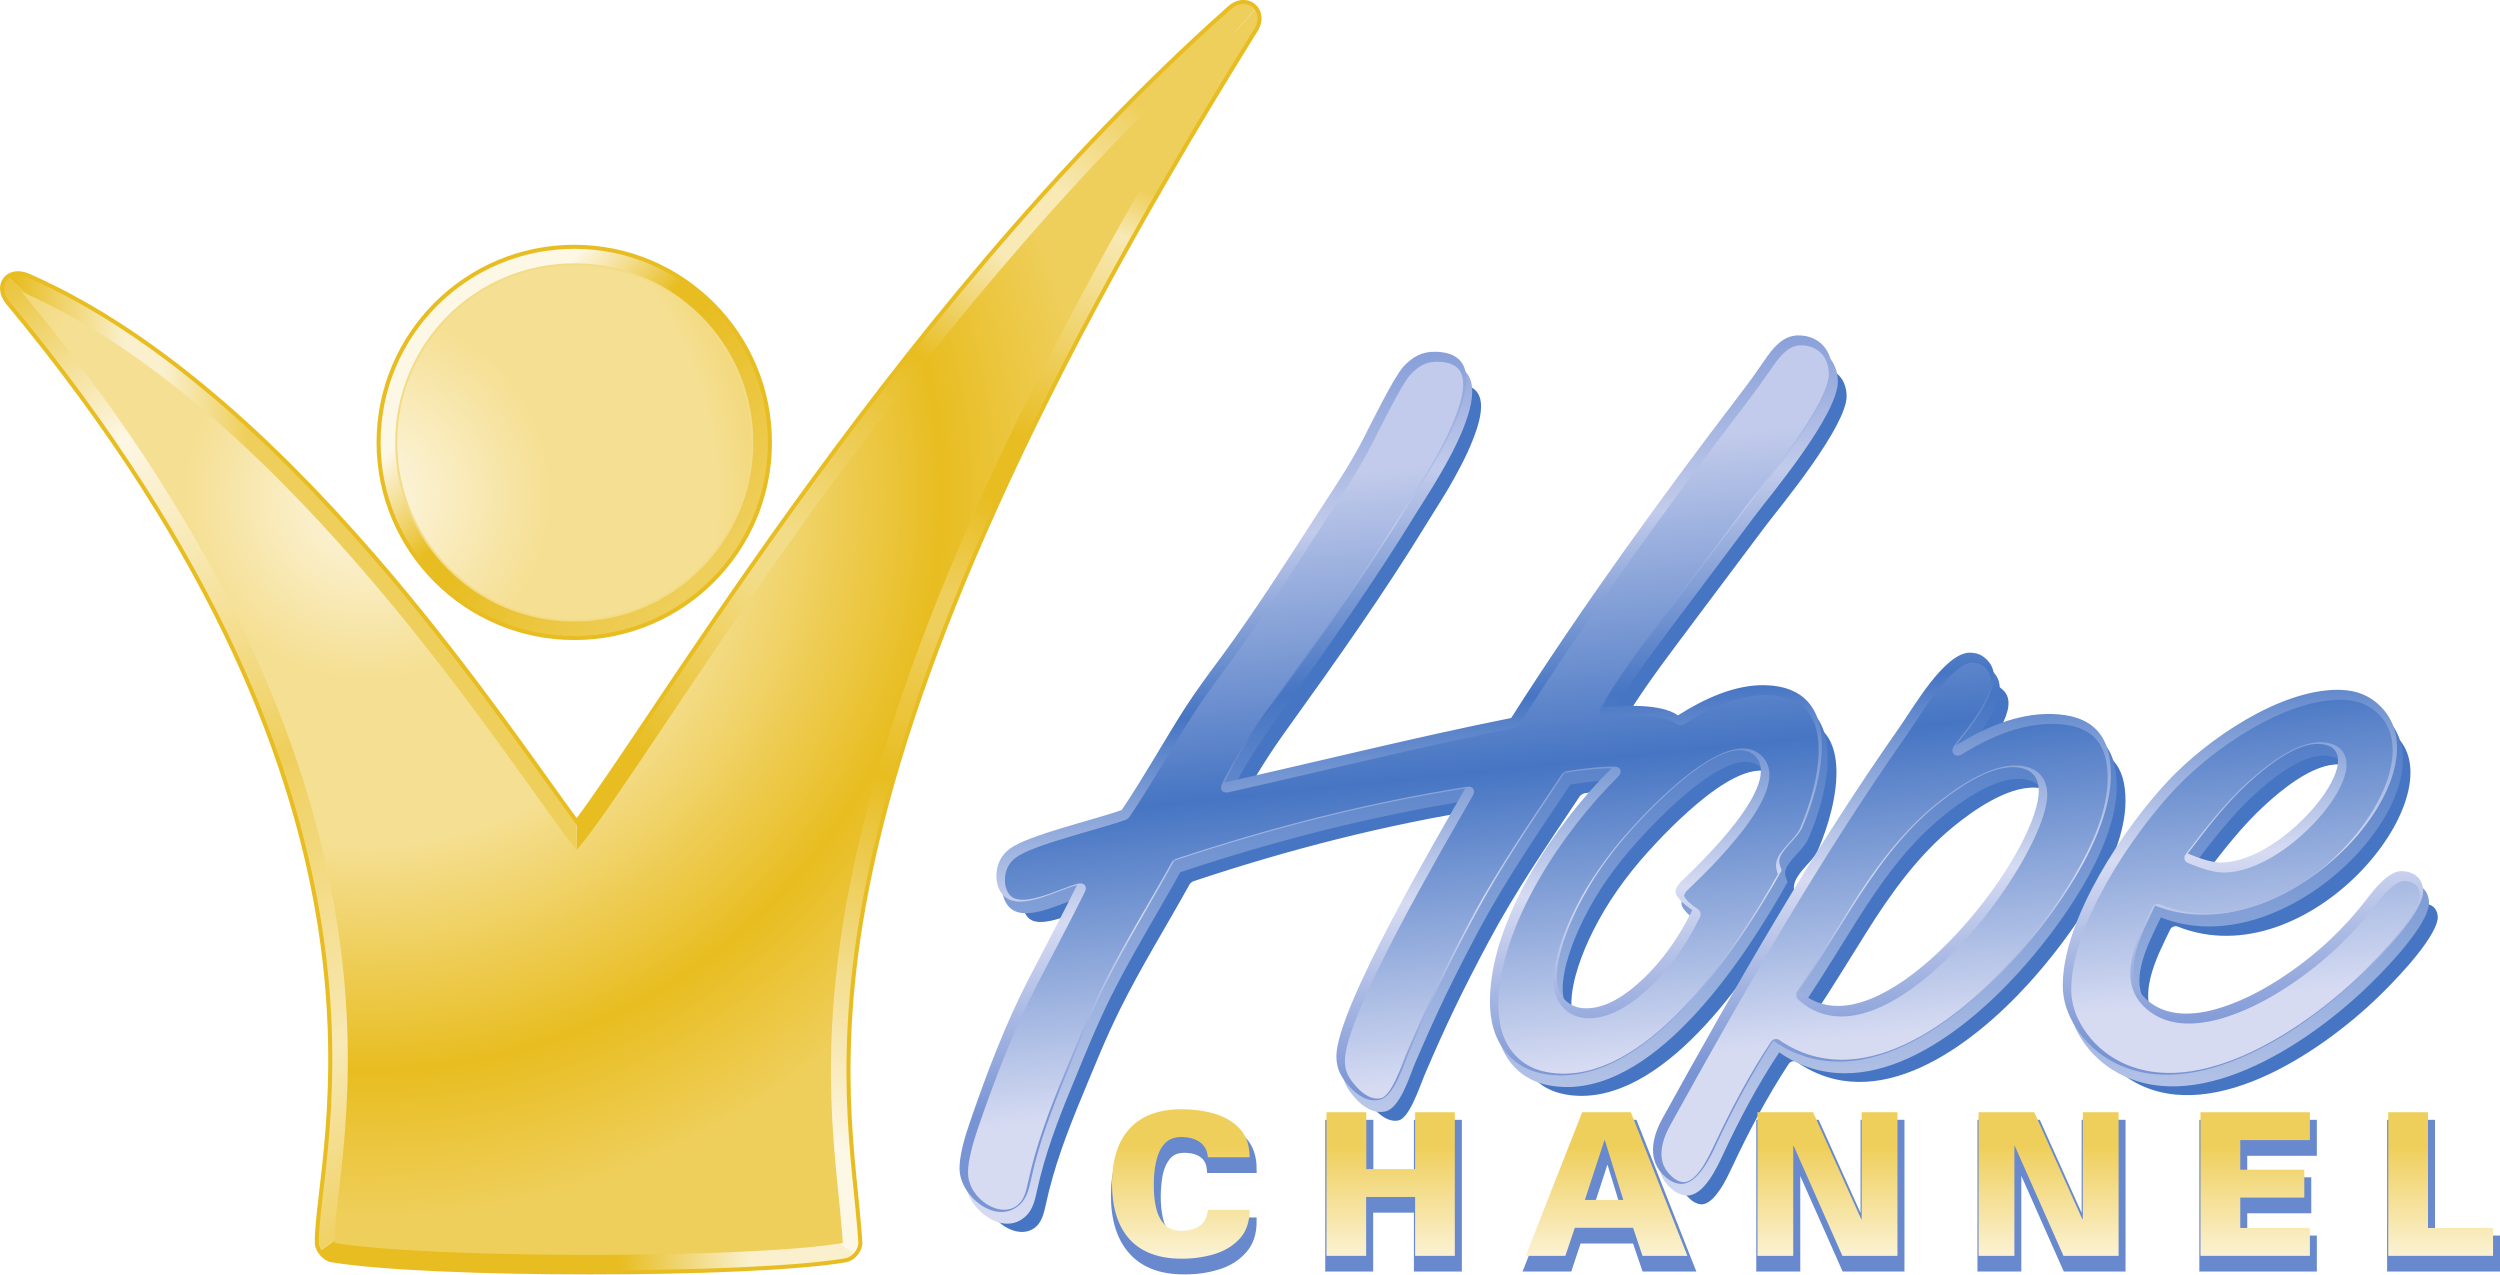
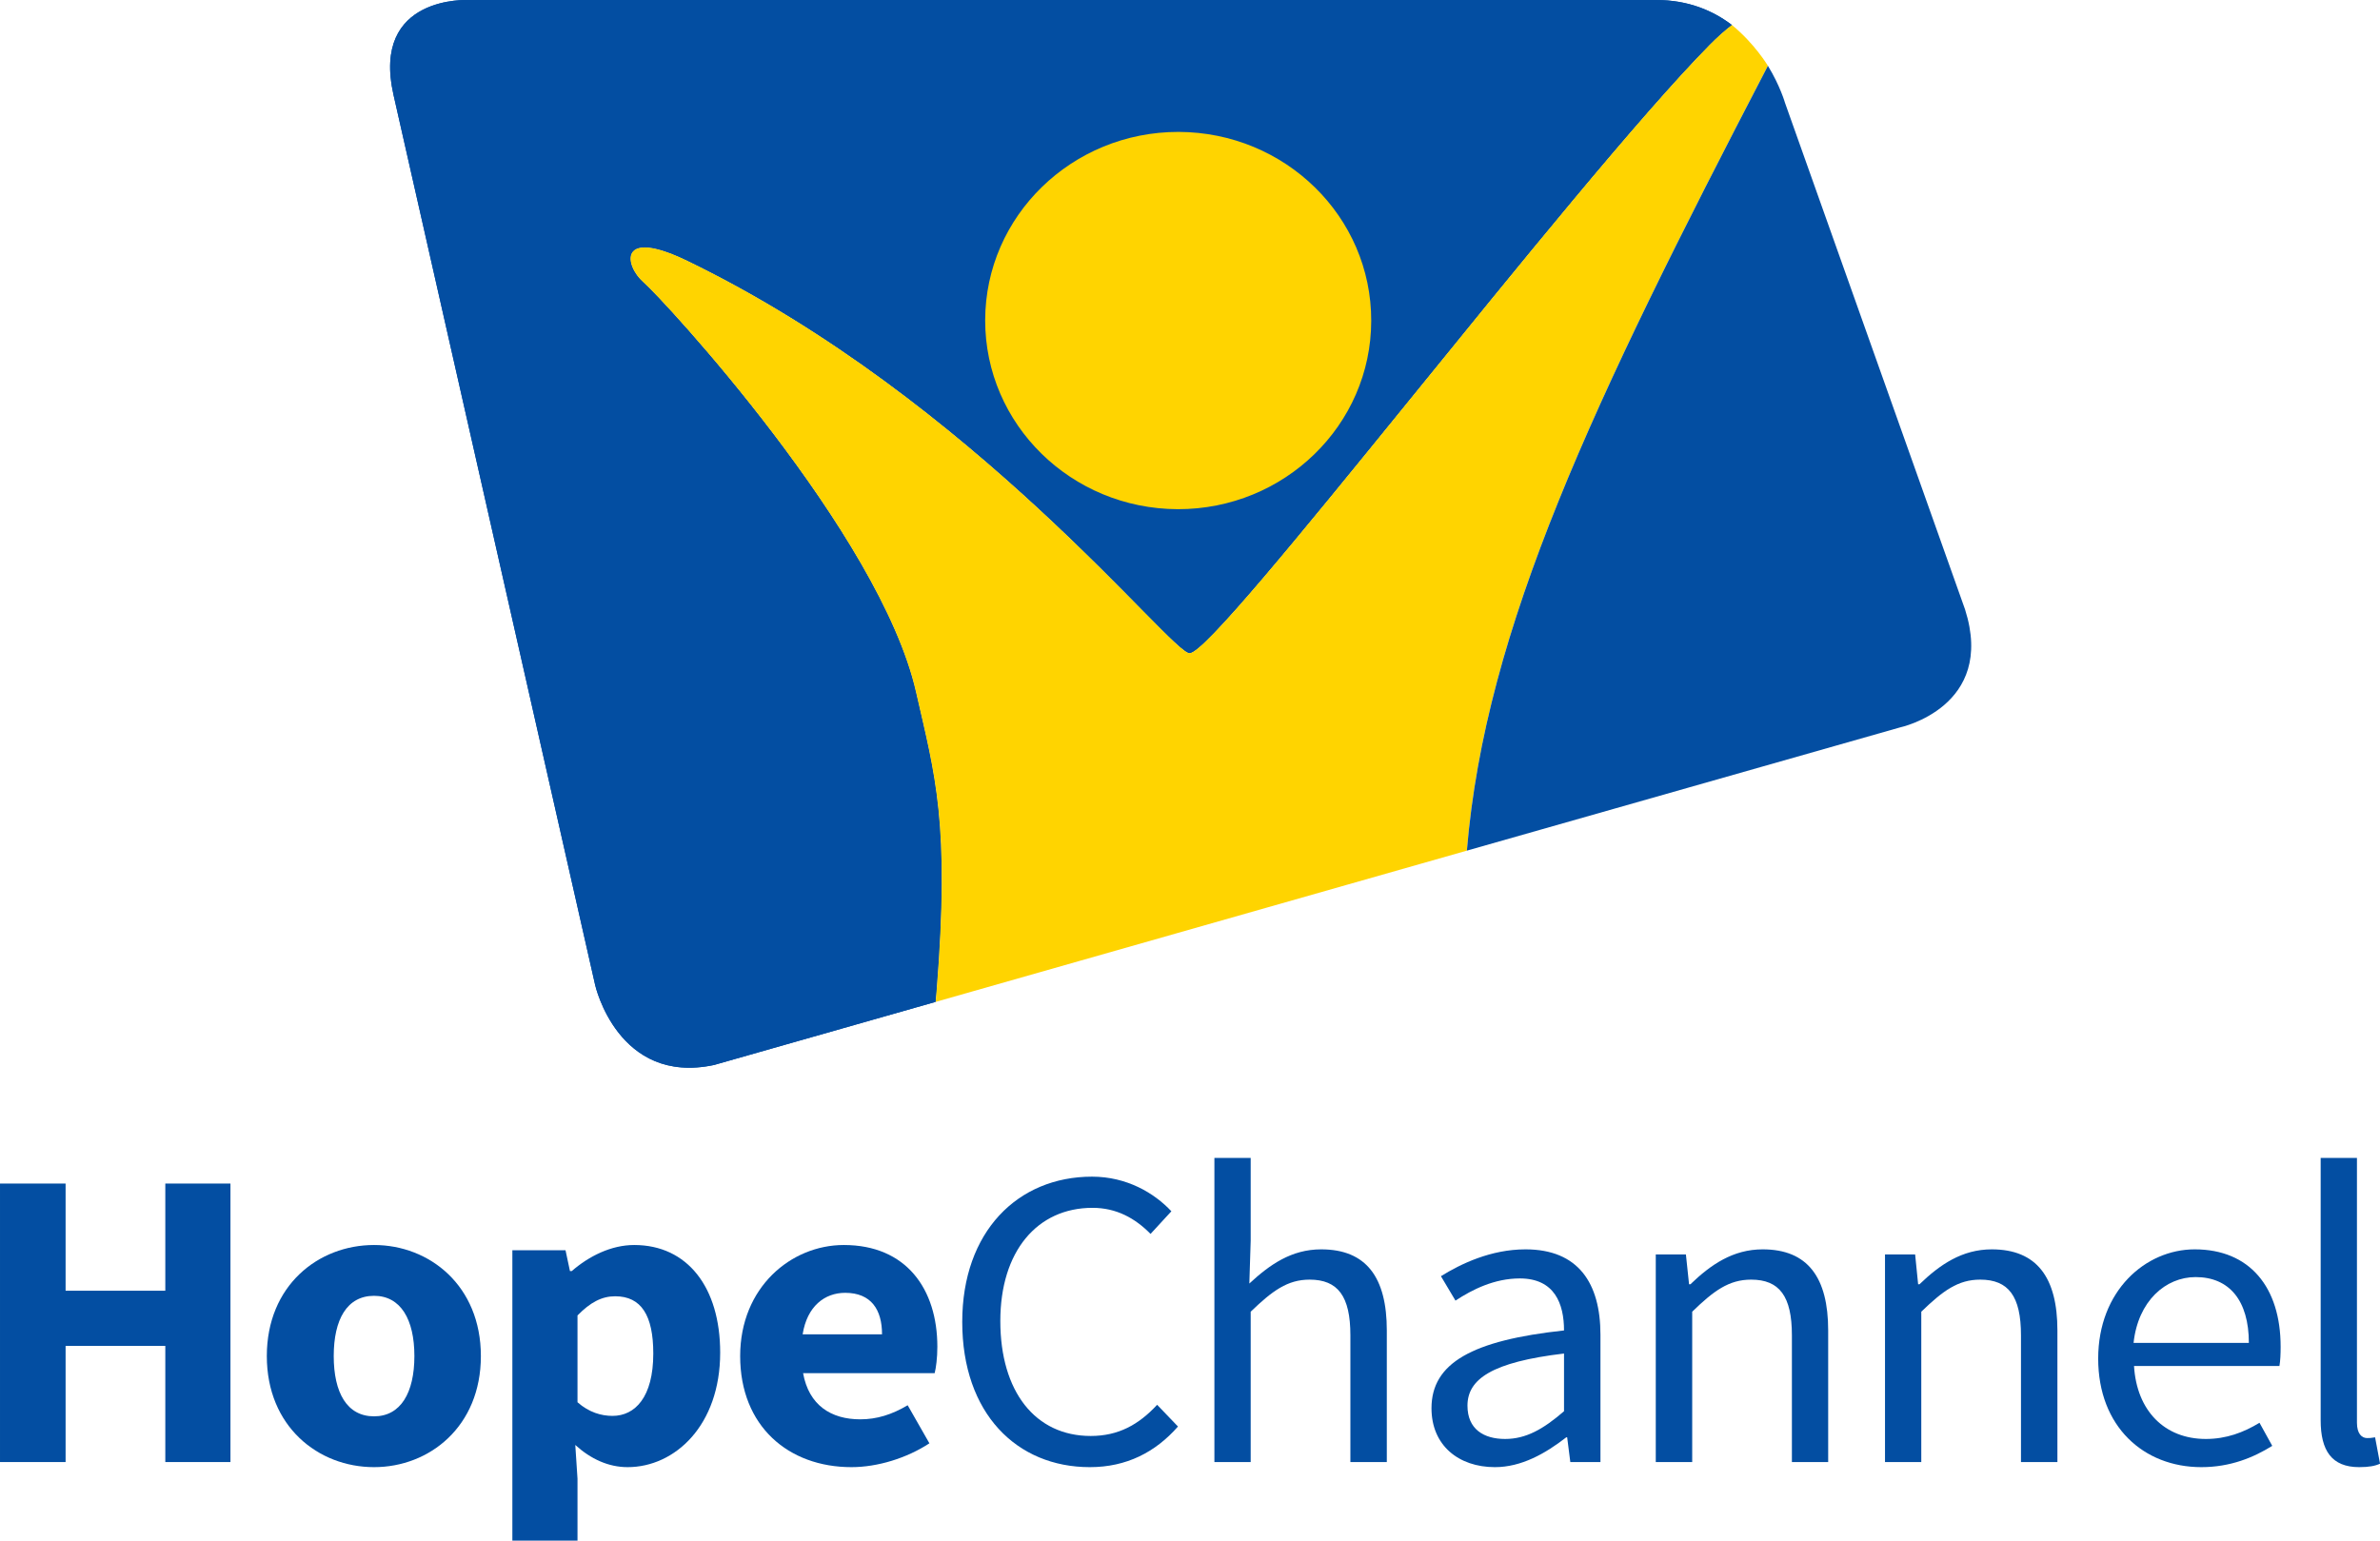
- <svg xmlns="http://www.w3.org/2000/svg" height="305.87" width="600" version="1.1" viewBox="0 0 158.75 80.928">
-   <defs>
-     <linearGradient id="d" gradientUnits="userSpaceOnUse" gradientTransform="matrix(0 -7.9036 7.9036 0 -61.378 129.94)" x1="0" x2="1" y1="0" y2="0">
-       <stop stop-color="#fdf7e5" offset="0" />
-       <stop stop-color="#efcf5c" offset="1" />
-     </linearGradient>
-     <linearGradient id="e" gradientUnits="userSpaceOnUse" gradientTransform="matrix(0 -7.9036 7.9036 0 -73.157 129.94)" x1="0" x2="1" y1="0" y2="0">
-       <stop stop-color="#fdf7e5" offset="0" />
-       <stop stop-color="#efcf5c" offset="1" />
-     </linearGradient>
-     <linearGradient id="f" gradientUnits="userSpaceOnUse" gradientTransform="matrix(0 -7.9036 7.9036 0 -86.275 129.94)" x1="0" x2="1" y1="0" y2="0">
-       <stop stop-color="#fdf7e5" offset="0" />
-       <stop stop-color="#efcf5c" offset="1" />
-     </linearGradient>
-     <linearGradient id="g" gradientUnits="userSpaceOnUse" gradientTransform="matrix(0 -7.9036 7.9036 0 -100.32 129.94)" x1="0" x2="1" y1="0" y2="0">
-       <stop stop-color="#fdf7e5" offset="0" />
-       <stop stop-color="#efcf5c" offset="1" />
-     </linearGradient>
-     <linearGradient id="h" gradientUnits="userSpaceOnUse" gradientTransform="matrix(0 -7.9036 7.9036 0 -114.34 129.94)" x1="0" x2="1" y1="0" y2="0">
-       <stop stop-color="#fdf7e5" offset="0" />
-       <stop stop-color="#efcf5c" offset="1" />
-     </linearGradient>
-     <linearGradient id="i" gradientUnits="userSpaceOnUse" gradientTransform="matrix(0 -7.9036 7.9036 0 -128.06 129.94)" x1="0" x2="1" y1="0" y2="0">
-       <stop stop-color="#fdf7e5" offset="0" />
-       <stop stop-color="#efcf5c" offset="1" />
-     </linearGradient>
-     <linearGradient id="j" gradientUnits="userSpaceOnUse" gradientTransform="matrix(0 -7.9039 7.9039 0 -141.38 129.94)" x1="0" x2="1" y1="0" y2="0">
-       <stop stop-color="#fdf7e5" offset="0" />
-       <stop stop-color="#efcf5c" offset="1" />
-     </linearGradient>
-     <linearGradient id="k" gradientUnits="userSpaceOnUse" gradientTransform="matrix(-3.8716 -38.91 38.91 -3.8716 -108.66 116.16)" x1="0" x2="1" y1="0" y2="0">
-       <stop stop-color="#d6dbf2" offset="0" />
-       <stop stop-color="#4675c3" offset=".494" />
-       <stop stop-color="#c2cbeb" offset="1" />
-     </linearGradient>
-     <linearGradient id="l" gradientUnits="userSpaceOnUse" gradientTransform="matrix(-2.9038 -49.945 49.945 -2.9038 -108.79 117.59)" x1="0" x2="1" y1="0" y2="0">
-       <stop stop-color="#7994d4" offset="0" />
-       <stop stop-color="#7994d4" offset=".006" />
-       <stop stop-color="#d6dbf2" offset=".242" />
-       <stop stop-color="#4675c3" offset=".494" />
-       <stop stop-color="#c2cbeb" offset=".719" />
-       <stop stop-color="#7994d4" offset=".994" />
-       <stop stop-color="#7994d4" offset="1" />
-     </linearGradient>
-     <linearGradient id="m" gradientUnits="userSpaceOnUse" gradientTransform="matrix(0 -58.077 58.077 0 -108.59 126.47)" x1="0" x2="1" y1="0" y2="0">
-       <stop stop-color="#d6dbf2" offset="0" />
-       <stop stop-color="#4675c3" offset=".573" />
-       <stop stop-color="#c2cbeb" offset=".82" />
-       <stop stop-color="#7994d4" offset="1" />
-     </linearGradient>
-     <radialGradient id="a" gradientUnits="userSpaceOnUse" cy="0" cx="0" gradientTransform="matrix(68.581 0 0 68.581 -193.11 80.635)" r="1">
-       <stop stop-color="#fdf7e5" offset="0" />
-       <stop stop-color="#f5df92" offset=".172" />
-       <stop stop-color="#f5df92" offset=".23" />
-       <stop stop-color="#f5df92" offset=".325" />
-       <stop stop-color="#e8bd21" offset=".534" />
-       <stop stop-color="#efcf5c" offset=".675" />
-       <stop stop-color="#efcf5c" offset="1" />
-     </radialGradient>
-     <radialGradient id="b" gradientUnits="userSpaceOnUse" cy="0" cx="0" gradientTransform="matrix(68.582 0 0 68.582 -193.11 80.632)" r="1">
-       <stop stop-color="#fdf7e5" offset="0" />
-       <stop stop-color="#f5df92" offset=".172" />
-       <stop stop-color="#f5df92" offset=".23" />
-       <stop stop-color="#f5df92" offset=".325" />
-       <stop stop-color="#e8bd21" offset=".534" />
-       <stop stop-color="#efcf5c" offset=".675" />
-       <stop stop-color="#efcf5c" offset="1" />
-     </radialGradient>
-     <linearGradient id="n" gradientUnits="userSpaceOnUse" gradientTransform="matrix(18.197 17.229 -17.229 18.197 -189.22 68.442)" x1="0" x2="1" y1="0" y2="0">
-       <stop stop-color="#fdf7e5" offset="0" />
-       <stop stop-color="#fdf7e5" offset=".189" />
-       <stop stop-color="#e8bd21" offset=".433" />
-       <stop stop-color="#e8bd21" offset=".515" />
-       <stop stop-color="#efcf5c" offset="1" />
-     </linearGradient>
-     <linearGradient id="o" gradientUnits="userSpaceOnUse" gradientTransform="matrix(31.555 58.658 -58.658 31.555 -218.57 66.282)" x1="0" x2="1" y1="0" y2="0">
-       <stop stop-color="#e8bd21" offset="0" />
-       <stop stop-color="#fdf7e5" offset=".213" />
-       <stop stop-color="#efcf5c" offset=".551" />
-       <stop stop-color="#f8e9b5" offset=".82" />
-       <stop stop-color="#efcf5c" offset="1" />
-     </linearGradient>
-     <linearGradient id="p" gradientUnits="userSpaceOnUse" gradientTransform="matrix(36.333 0 0 36.333 -215.84 93.442)" x1="0" x2="1" y1="0" y2="0">
-       <stop stop-color="#e8bd21" offset="0" />
-       <stop stop-color="#e8bd21" offset=".011" />
-       <stop stop-color="#faf0cd" offset=".204" />
-       <stop stop-color="#faf0cd" offset=".27" />
-       <stop stop-color="#efcf5c" offset=".416" />
-       <stop stop-color="#efcf5c" offset="1" />
-     </linearGradient>
-     <linearGradient id="q" gradientUnits="userSpaceOnUse" gradientTransform="matrix(44.524 -65.237 65.237 44.524 -179.38 112.87)" x1="0" x2="1" y1="0" y2="0">
-       <stop stop-color="#e8bd21" offset="0" />
-       <stop stop-color="#e8bd21" offset=".006" />
-       <stop stop-color="#e8bd21" offset=".188" />
-       <stop stop-color="#f3dc87" offset=".36" />
-       <stop stop-color="#f3dc87" offset=".406" />
-       <stop stop-color="#e8bd21" offset=".584" />
-       <stop stop-color="#f8e9b5" offset=".69" />
-       <stop stop-color="#f8e9b5" offset=".758" />
-       <stop stop-color="#efcf5c" offset=".851" />
-       <stop stop-color="#efcf5c" offset="1" />
-     </linearGradient>
-     <linearGradient id="r" gradientUnits="userSpaceOnUse" gradientTransform="matrix(33.296 -72.593 72.593 33.296 -168.59 123.67)" x1="0" x2="1" y1="0" y2="0">
-       <stop stop-color="#fdf7e5" offset="0" />
-       <stop stop-color="#fdf7e5" offset=".049" />
-       <stop stop-color="#e8bd21" offset=".331" />
-       <stop stop-color="#efcf5c" offset=".454" />
-       <stop stop-color="#efcf5c" offset=".483" />
-       <stop stop-color="#e8bd21" offset=".567" />
-       <stop stop-color="#e8bd21" offset=".612" />
-       <stop stop-color="#e8bd21" offset=".62" />
-       <stop stop-color="#f8e9b5" offset=".798" />
-       <stop stop-color="#efcf5c" offset=".838" />
-       <stop stop-color="#efcf5c" offset="1" />
-     </linearGradient>
-     <linearGradient id="c" gradientUnits="userSpaceOnUse" gradientTransform="matrix(34.093 0 0 34.093 -196.1 123.41)" x1="0" x2="1" y1="0" y2="0">
-       <stop stop-color="#e8bd21" offset="0" />
-       <stop stop-color="#e8bd21" offset=".559" />
-       <stop stop-color="#faf0cd" offset=".803" />
-       <stop stop-color="#faf0cd" offset=".843" />
-       <stop stop-color="#faf0cd" offset="1" />
-     </linearGradient>
-   </defs>
-   <g transform="translate(216.36 -49.174)">
-     <path d="m-108.32 96.584c-0.08 0.057-0.33 0.05-0.41-0.012-0.94-0.675-3.17-0.561-4.52-0.461-0.36 0.027-0.53-0.238-0.35-0.555 1.14-1.995 2.5-3.835 3.87-5.67l5.39-7.192c0.47-0.631 1.81-2.253 3.02-3.979 1.24-1.767 2.237-3.493 2.221-4.402-0.02-1.071-0.693-1.789-1.751-1.8-0.79-0.01-1.33 0.647-1.87 1.434-0.5 0.732-1.02 1.451-1.55 2.156-5.07 6.635-10.04 13.483-14.52 20.533-0.02 0.035-0.2 0.158-0.24 0.165-6.1 1.221-12.12 2.735-18.19 4.089-0.37 0.08-0.58-0.18-0.41-0.52 0.86-1.785 1.95-3.438 3.09-5.022 3.04-4.227 6.06-8.491 8.78-12.936 0.26-0.43 0.78-1.229 1.35-2.183 0.55-0.943 1.15-2.039 1.56-3.086 0.89-2.223 0.77-3.554-1.06-3.593-0.74-0.014-1.24 0.269-1.76 0.834-0.27 0.284-0.75 1.138-1.26 2.085-0.49 0.93-0.96 1.882-1.18 2.311-0.91 1.778-2.04 3.423-3.12 5.099-1.92 2.988-3.87 6.025-5.98 8.884-0.81 1.098-1.64 2.206-2.37 3.358-1.33 2.107-2.55 4.299-3.94 6.359-0.02 0.02-0.16 0.14-0.19 0.15-0.85 0.31-2.34 0.7-3.77 1.13-1.44 0.44-2.71 0.88-3.23 1.27-0.48 0.36-0.7 0.83-0.7 1.44-0.01 0.35 0.09 0.67 0.28 0.91 0.33 0.41 0.95 0.43 1.87 0.17 0.91-0.26 1.85-0.7 2.5-0.86 0.38-0.09 0.59 0.18 0.42 0.53-0.98 1.98-2.02 3.92-3.03 5.88-1.54 2.98-2.72 6.1-3.8 9.27-0.27 0.78-0.6 1.92-0.59 2.68 0.01 1.69 2.17 3.04 3.24 1.97 0.33-0.33 0.45-0.81 0.58-1.4 0.49-2.29 1.34-4.54 2.24-6.71 0.79-1.9 1.56-3.84 2.48-5.68 1.34-2.7 2.95-5.28 4.41-7.92 0.01-0.03 0.17-0.16 0.21-0.17 6.09-2.03 12.18-3.59 18.52-4.6 0.38-0.06 0.57 0.22 0.38 0.55-0.89 1.58-2.93 5.06-4.75 8.53-1.84 3.52-3.37 6.88-3.38 8.29 0 0.69 0.23 1.12 0.73 1.68 0.47 0.51 1.01 0.85 1.55 0.73 0.28-0.06 0.6-0.45 0.92-1.12 0.31-0.63 0.55-1.34 0.72-1.74 1.37-3.21 2.42-5.38 4.06-8.46 1.73-3.25 3.79-6.23 5.82-9.288 0.03-0.038 0.22-0.155 0.26-0.162 1-0.144 2.03-0.296 3.04-0.294 0.41 0.001 0.55 0.345 0.26 0.635-3.55 3.499-7.57 9.489-7.61 14.489-0.01 1.2 0.27 2.34 1.05 3.19 0.75 0.82 1.79 1.16 2.94 1.19 5.75 0.14 11.12-7.98 13.76-12.67-0.02-0.06-0.04-0.11-0.05-0.16-0.04-0.12-0.08-0.29-0.07-0.45 0.02-0.26 0.14-0.5 0.27-0.69 0.13-0.2 0.3-0.4 0.46-0.58 0.15-0.17 0.32-0.35 0.46-0.52s0.24-0.32 0.3-0.44c0.67-1.51 1.319-3.676 1.202-5.45-0.113-1.715-0.922-3.016-3.212-3.077-1.83-0.049-3.76 0.849-5.35 1.861m0.32 11.276c-0.23-0.23-0.29-0.37-0.29-0.41 0-0.01 0.02-0.08 0.1-0.19 0.06-0.1 0.16-0.19 0.23-0.27 0.26-0.25 0.8-0.76 1.43-1.41 0.64-0.67 1.36-1.47 2-2.29 0.63-0.83 1.19-1.71 1.47-2.51 0.27-0.793 0.31-1.636-0.33-2.227-0.61-0.569-1.44-0.522-2.21-0.244-0.79 0.281-1.64 0.831-2.44 1.455-1.61 1.256-3.12 2.886-3.71 3.546-1.35 1.5-2.55 3.17-3.46 5-0.63 1.26-1.37 3.11-1.37 4.63 0.01 0.56 0.17 1.16 0.6 1.62 0.42 0.46 0.96 0.65 1.54 0.68 1.49 0.06 2.88-0.97 3.82-1.82 1.42-1.31 2.52-2.91 3.35-4.62 0.07-0.14 0.01-0.38-0.12-0.47-0.16-0.1-0.4-0.28-0.61-0.47m29.446 0.34c0.076-0.17 0.305-0.26 0.473-0.19 8.294 3.31 17.676-8.234 13.942-12.029-0.634-0.646-1.389-0.934-2.311-0.961-3.57-0.101-8.165 3.011-10.627 5.62-2.83 3-6.602 8.67-6.629 12.74-0.005 0.93 0.287 1.76 0.797 2.55 0.542 0.84 1.31 1.54 2.194 2.01 5.035 2.68 12.095-2.15 15.771-5.85 0.427-0.43 1.309-1.33 2.072-2.29 0.8-1 1.34-1.92 1.309-2.42-0.032-0.53-0.367-0.82-0.963-0.85-0.266-0.02-0.617 0.18-1.015 0.55-0.376 0.35-0.711 0.79-0.941 1.09-1.586 2.07-3.545 3.83-5.739 5.23-2.012 1.29-6.184 3.39-8.687 1.27-1.1-0.93-1.18-2.17-0.916-3.33 0.128-0.57 0.345-1.14 0.584-1.69 0.231-0.52 0.48-1.02 0.686-1.45m4.467-2.22c2.235 0.05 4.845-1.9 6.391-3.79 0.776-0.95 1.349-1.96 1.455-2.788 0.119-0.944-0.384-1.628-1.531-1.688-1.699-0.089-3.744 1.651-4.746 2.566-1.481 1.35-2.735 2.99-3.914 4.54-0.165 0.22-0.096 0.47 0.155 0.57 0.589 0.24 1.451 0.58 2.19 0.59m-16.566-7.498c-0.416 0.257-0.782-0.138-0.495-0.534 0.2-0.273 0.513-0.66 0.848-1.106 0.325-0.432 0.672-0.924 0.952-1.425 0.582-1.048 0.726-1.879 0.217-2.392-0.259-0.261-0.429-0.338-0.789-0.365-0.578-0.042-1.372 0.63-2.221 1.7-0.814 1.024-1.532 2.215-1.956 2.817-5.587 7.953-10.353 16.323-15.053 24.813-0.61 1.1-0.86 2.27-0.11 3.11 0.29 0.32 0.6 0.53 0.93 0.55 0.35 0.01 0.73-0.28 1.12-0.84 0.19-0.26 0.36-0.55 0.5-0.83s0.26-0.54 0.36-0.74c1.04-2.22 2.23-4.47 3.58-6.52 0.12-0.17 0.36-0.21 0.52-0.1 5.072 3.49 11.043-0.97 14.678-4.96 2.589-2.84 6.148-7.77 6.181-11.58 0.021-2.365-1.03-3.475-3.402-3.527-2.063-0.047-4.069 0.826-5.86 1.929m-10.407 15.558c-0.11-0.11-0.14-0.35-0.06-0.48 1.129-1.7 2.19-3.45 3.275-5.18 1.52-2.42 3.258-4.87 5.534-6.72 1.186-0.97 3.392-2.559 5.203-2.47 1.049 0.053 1.852 0.602 1.879 1.8 0.089 3.95-10.279 18.14-15.831 13.05" fill-rule="evenodd" fill="#4675c3" />
-     <path fill="url(#m)" d="m-103.95 72.809c-0.5 0.728-1.01 1.44-1.55 2.14-5.07 6.644-10.04 13.502-14.53 20.56-6.1 1.222-12.12 2.735-18.2 4.093 0.85-1.755 1.93-3.387 3.06-4.964 3.05-4.236 6.07-8.509 8.79-12.959 1.06-1.73 6.29-9.33 1.55-9.428-0.87-0.017-1.47 0.333-2.05 0.954-0.6 0.658-2.04 3.62-2.48 4.478-0.91 1.767-2.03 3.403-3.1 5.068-1.92 2.982-3.87 6.011-5.97 8.864-0.82 1.105-1.65 2.221-2.39 3.38-1.33 2.103-2.54 4.292-3.94 6.355-1.71 0.62-5.93 1.58-7.1 2.46-0.58 0.43-0.85 1.02-0.85 1.73-0.01 0.41 0.1 0.83 0.36 1.15 0.99 1.22 3.46-0.26 4.75-0.56-0.98 1.97-2.02 3.91-3.03 5.87-1.55 3-2.73 6.13-3.82 9.32-0.27 0.78-0.62 1.97-0.61 2.8 0.01 1.76 2.4 3.71 3.88 2.24 0.42-0.42 0.55-1.03 0.67-1.58 0.49-2.28 1.34-4.51 2.23-6.66 0.78-1.89 1.55-3.82 2.46-5.65 1.35-2.7 2.95-5.28 4.41-7.91 6.07-2.02 12.14-3.57 18.46-4.579-1.79 3.159-8.16 13.959-8.18 16.999 0 0.81 0.29 1.33 0.83 1.93 0.48 0.53 1.15 1.01 1.91 0.84 0.94-0.21 1.55-2.27 1.89-3.07 1.37-3.2 2.42-5.37 4.05-8.44 1.73-3.23 3.78-6.21 5.81-9.251 0.98-0.14 1.99-0.291 2.98-0.289-3.56 3.52-7.68 9.6-7.72 14.75-0.01 1.26 0.28 2.5 1.15 3.44 0.84 0.92 1.99 1.28 3.21 1.31 6.07 0.15 11.6-8.42 14.17-13.01-0.06-0.16-0.17-0.43-0.16-0.61 0.05-0.67 1.16-1.42 1.46-2.11 1.36-3.066 2.717-8.911-2.34-9.045-1.95-0.052-3.95 0.896-5.55 1.918-1.07-0.772-3.47-0.625-4.76-0.53 1.13-1.982 2.47-3.809 3.84-5.633l5.39-7.19c0.95-1.267 5.352-6.5 5.314-8.611-0.023-1.254-0.844-2.151-2.114-2.165h-0.02c-1.01 0-1.65 0.843-2.16 1.595m-11.41 41.131c-0.5-0.02-0.93-0.18-1.28-0.56-0.35-0.37-0.49-0.87-0.49-1.37-0.01-1.42 0.7-3.21 1.33-4.47 0.88-1.79 2.06-3.43 3.4-4.91 1.17-1.32 5.99-6.441 7.83-4.733 1.89 1.757-3.53 6.903-4.57 7.903-0.17 0.16-0.44 0.46-0.45 0.71-0.01 0.45 0.75 0.99 1.06 1.2-0.82 1.68-1.89 3.24-3.27 4.5-0.9 0.84-2.15 1.73-3.44 1.73h-0.12m20.032-17.904c-5.592 7.964-10.372 16.344-15.072 24.854-0.62 1.11-0.99 2.5-0.07 3.53 0.32 0.35 0.71 0.64 1.2 0.67 1.11 0.05 1.95-1.81 2.33-2.62 1.03-2.21 2.21-4.44 3.56-6.47 5.355 3.69 11.556-1.07 15.154-5.02 2.584-2.83 6.243-7.86 6.278-11.822 0.022-2.566-1.187-3.847-3.764-3.904-2.171-0.048-4.25 0.868-6.062 1.984 0.79-1.091 3.41-3.96 1.979-5.402-0.322-0.322-0.574-0.441-1.027-0.474-0.025-0.002-0.051-0.003-0.076-0.003-1.599 0-3.59 3.483-4.43 4.677m-6.412 16.804c1.13-1.71 2.194-3.46 3.281-5.19 1.516-2.41 3.227-4.82 5.456-6.63 1.208-0.99 3.303-2.468 4.95-2.386 0.906 0.045 1.504 0.483 1.526 1.436 0.079 3.52-7.451 13.72-12.758 13.72-0.895 0-1.725-0.29-2.455-0.95m23.465-13.38c-2.837 3.01-6.702 8.77-6.729 13-0.007 1 0.315 1.91 0.856 2.75 0.576 0.89 1.393 1.63 2.331 2.13 5.304 2.82 12.565-2.25 16.207-5.92 0.867-0.86 3.573-3.65 3.489-4.99-0.046-0.76-0.574-1.16-1.313-1.2-0.863-0.05-1.814 1.19-2.27 1.79-1.559 2.03-3.484 3.76-5.646 5.14-2.074 1.33-5.984 3.22-8.246 1.3-1.902-1.61-0.365-4.3 0.45-6.03 8.179 3.26 18.712-8.199 14.344-12.638-0.711-0.723-1.561-1.042-2.564-1.07-0.061-0.002-0.122-0.003-0.182-0.003-3.705 0.001-8.287 3.154-10.727 5.741m3.267 5.23c-0.658-0.02-1.454-0.33-2.057-0.57 1.183-1.56 2.419-3.17 3.868-4.495 1.041-0.949 2.962-2.548 4.479-2.467 3.737 0.195-2.112 7.532-6.223 7.532h-0.067" />
-     <path fill="url(#l)" d="m-104.32 72.067c-0.5 0.727-1.01 1.441-1.55 2.139-5.07 6.645-10.04 13.503-14.53 20.561-6.1 1.22-12.12 2.736-18.2 4.092 0.85-1.753 1.92-3.387 3.06-4.964 3.05-4.235 6.07-8.506 8.79-12.958 1.06-1.731 6.29-9.331 1.54-9.427-0.86-0.018-1.46 0.332-2.04 0.951-0.6 0.659-2.05 3.622-2.49 4.48-0.9 1.766-2.02 3.402-3.1 5.067-1.92 2.982-3.86 6.013-5.96 8.866-0.82 1.105-1.65 2.22-2.39 3.379-1.33 2.103-2.55 4.292-3.94 6.357-1.71 0.62-5.93 1.58-7.11 2.46-0.57 0.43-0.84 1.01-0.85 1.73 0 0.41 0.11 0.83 0.37 1.15 0.99 1.22 3.46-0.26 4.75-0.57-0.98 1.98-2.02 3.92-3.03 5.88-1.55 3-2.73 6.13-3.82 9.32-0.27 0.78-0.62 1.97-0.61 2.8 0 1.76 2.4 3.7 3.88 2.24 0.42-0.42 0.55-1.03 0.67-1.59 0.49-2.27 1.34-4.5 2.23-6.65 0.78-1.89 1.55-3.82 2.46-5.66 1.34-2.69 2.95-5.27 4.4-7.9 6.08-2.02 12.15-3.58 18.47-4.58-1.79 3.15-8.16 13.95-8.18 17 0 0.81 0.29 1.33 0.83 1.93 0.48 0.53 1.15 1.01 1.91 0.84 0.94-0.21 1.55-2.27 1.89-3.07 1.37-3.2 2.42-5.37 4.05-8.44 1.72-3.23 3.78-6.21 5.8-9.254 0.99-0.14 2-0.29 2.99-0.287-3.56 3.521-7.68 9.601-7.72 14.751-0.01 1.25 0.28 2.49 1.15 3.44 0.84 0.92 1.99 1.28 3.21 1.31 6.07 0.15 11.6-8.42 14.17-13.02-0.06-0.16-0.17-0.42-0.16-0.61 0.05-0.66 1.16-1.42 1.46-2.1 1.35-3.067 2.716-8.914-2.34-9.047-1.95-0.052-3.95 0.897-5.55 1.918-1.08-0.773-3.48-0.626-4.76-0.529 1.13-1.983 2.47-3.811 3.84-5.635l5.39-7.19c0.95-1.267 5.351-6.5 5.31-8.611-0.02-1.254-0.84-2.15-2.11-2.165h-0.02c-1.01 0-1.65 0.843-2.16 1.596m-11.41 41.133c-0.5-0.02-0.93-0.19-1.28-0.56s-0.49-0.87-0.49-1.38c-0.01-1.42 0.7-3.2 1.32-4.46 0.89-1.79 2.07-3.43 3.4-4.92 1.18-1.31 6-6.433 7.84-4.724 1.89 1.755-3.53 6.904-4.57 7.904-0.18 0.16-0.44 0.45-0.45 0.71-0.01 0.44 0.75 0.98 1.06 1.2-0.82 1.67-1.89 3.24-3.27 4.5-0.91 0.84-2.15 1.73-3.45 1.73h-0.11m20.032-17.905c-5.592 7.955-10.372 16.345-15.072 24.855-0.62 1.1-0.99 2.49-0.07 3.53 0.32 0.35 0.71 0.64 1.2 0.67 1.11 0.05 1.95-1.82 2.32-2.62 1.04-2.21 2.22-4.44 3.56-6.47 5.363 3.69 11.565-1.07 15.164-5.02 2.583-2.83 6.242-7.86 6.278-11.823 0.021-2.568-1.188-3.849-3.765-3.904-2.17-0.049-4.25 0.866-6.062 1.984 0.791-1.091 3.41-3.962 1.978-5.404-0.32-0.321-0.572-0.441-1.026-0.472-0.025-0.002-0.051-0.004-0.078-0.004-1.599 0-3.588 3.484-4.427 4.678m-6.412 16.805c1.13-1.71 2.194-3.46 3.281-5.19 1.514-2.42 3.227-4.82 5.455-6.63 1.208-0.988 3.304-2.47 4.95-2.389 0.906 0.046 1.502 0.483 1.524 1.433 0.081 3.526-7.449 13.726-12.757 13.726-0.893 0-1.723-0.29-2.453-0.95m23.464-13.383c-2.836 3.013-6.701 8.773-6.729 12.993-0.006 1.01 0.313 1.91 0.856 2.75 0.577 0.9 1.394 1.64 2.331 2.14 5.304 2.82 12.565-2.25 16.208-5.92 0.866-0.87 3.572-3.65 3.489-4.99-0.047-0.76-0.575-1.16-1.313-1.2-0.866-0.05-1.815 1.19-2.272 1.78-1.558 2.04-3.483 3.77-5.644 5.15-2.077 1.33-5.985 3.22-8.247 1.3-1.902-1.61-0.367-4.3 0.45-6.04 8.179 3.27 18.711-8.191 14.345-12.629-0.711-0.723-1.562-1.043-2.567-1.071-0.059-0.002-0.119-0.004-0.18-0.004-3.704 0.002-8.286 3.154-10.727 5.741m3.267 5.223c-0.657-0.01-1.454-0.32-2.056-0.57 1.182-1.55 2.417-3.17 3.868-4.488 1.041-0.947 2.962-2.548 4.478-2.467 3.737 0.197-2.112 7.525-6.223 7.525h-0.067" />
-     <path fill="url(#k)" d="m-103.85 72.538c-0.5 0.732-1.02 1.451-1.56 2.156-5.06 6.635-10.03 13.483-14.51 20.533-0.02 0.035-0.2 0.157-0.24 0.165-6.1 1.222-12.12 2.735-18.19 4.09-0.38 0.084-0.58-0.177-0.42-0.523 0.86-1.782 1.95-3.435 3.1-5.018 3.04-4.229 6.06-8.493 8.77-12.938 0.27-0.43 0.79-1.228 1.36-2.183 0.55-0.941 1.15-2.038 1.56-3.086 0.88-2.222 0.77-3.555-1.07-3.592-0.73-0.015-1.23 0.268-1.76 0.833-0.26 0.286-0.75 1.139-1.25 2.086-0.49 0.929-0.96 1.881-1.18 2.311-0.91 1.777-2.04 3.422-3.12 5.098-1.92 2.989-3.87 6.025-5.98 8.885-0.81 1.097-1.64 2.205-2.37 3.358-1.33 2.106-2.55 4.297-3.95 6.367-0.01 0.01-0.16 0.13-0.18 0.14-0.85 0.31-2.35 0.71-3.77 1.14-1.44 0.43-2.71 0.87-3.24 1.27-0.47 0.35-0.69 0.82-0.7 1.43 0 0.35 0.1 0.68 0.29 0.92 0.33 0.4 0.95 0.42 1.87 0.16 0.91-0.25 1.85-0.7 2.5-0.86 0.38-0.08 0.59 0.18 0.42 0.53-0.98 1.98-2.02 3.92-3.03 5.88-1.55 2.98-2.72 6.1-3.81 9.27-0.26 0.79-0.59 1.92-0.58 2.68 0 1.69 2.17 3.04 3.24 1.97 0.33-0.32 0.45-0.81 0.58-1.4 0.49-2.29 1.34-4.54 2.24-6.71 0.79-1.9 1.56-3.84 2.48-5.68 1.34-2.7 2.95-5.28 4.41-7.92 0.01-0.03 0.17-0.16 0.2-0.17 6.1-2.03 12.18-3.59 18.53-4.596 0.38-0.06 0.57 0.215 0.38 0.55-0.9 1.576-2.93 5.056-4.75 8.526-1.84 3.52-3.37 6.88-3.38 8.3-0.01 0.68 0.23 1.11 0.73 1.67 0.46 0.51 1.01 0.85 1.55 0.73 0.28-0.06 0.6-0.45 0.92-1.12 0.31-0.63 0.55-1.34 0.72-1.74 1.37-3.2 2.42-5.38 4.06-8.46 1.73-3.25 3.79-6.23 5.82-9.287 0.03-0.038 0.21-0.155 0.26-0.162 1-0.144 2.03-0.295 3.04-0.294 0.41 0.001 0.55 0.345 0.26 0.636-3.55 3.497-7.57 9.487-7.61 14.497-0.01 1.19 0.27 2.33 1.05 3.18 0.75 0.83 1.79 1.16 2.94 1.19 5.75 0.14 11.12-7.97 13.76-12.67-0.02-0.05-0.04-0.11-0.06-0.16-0.03-0.12-0.07-0.29-0.06-0.45 0.02-0.26 0.13-0.5 0.26-0.69 0.14-0.2 0.3-0.4 0.47-0.58 0.15-0.17 0.32-0.35 0.46-0.52s0.24-0.32 0.3-0.44c0.66-1.51 1.32-3.674 1.2-5.448-0.11-1.715-0.92-3.016-3.21-3.077-1.84-0.049-3.76 0.848-5.35 1.861-0.09 0.056-0.33 0.05-0.41-0.012-0.94-0.675-3.17-0.562-4.52-0.461-0.36 0.027-0.53-0.239-0.35-0.554 1.14-1.998 2.5-3.835 3.87-5.672l5.39-7.192c0.47-0.631 1.81-2.252 3.02-3.978 1.24-1.766 2.23-3.494 2.22-4.401-0.02-1.072-0.69-1.791-1.75-1.802h-0.02c-0.78 0-1.32 0.653-1.85 1.434m-11.73 41.292c-0.57-0.03-1.11-0.22-1.53-0.68-0.43-0.46-0.59-1.06-0.6-1.62 0-1.52 0.74-3.37 1.37-4.63 0.91-1.83 2.11-3.5 3.46-5 0.59-0.66 2.1-2.291 3.71-3.543 0.8-0.625 1.65-1.176 2.44-1.455 0.77-0.279 1.6-0.326 2.21 0.243 0.64 0.59 0.6 1.433 0.33 2.227-0.28 0.798-0.84 1.678-1.48 2.508-0.63 0.82-1.36 1.63-1.99 2.29-0.63 0.65-1.17 1.16-1.43 1.42-0.08 0.07-0.17 0.16-0.24 0.26-0.07 0.11-0.09 0.18-0.09 0.2 0 0.03 0.06 0.17 0.29 0.4 0.21 0.19 0.45 0.37 0.61 0.47 0.13 0.09 0.19 0.33 0.12 0.47-0.83 1.71-1.93 3.31-3.35 4.62-0.91 0.83-2.25 1.82-3.7 1.82h-0.13m22.308-20.88c-0.813 1.025-1.532 2.216-1.955 2.819-5.593 7.951-10.353 16.321-15.053 24.821-0.61 1.09-0.87 2.26-0.11 3.1 0.29 0.32 0.59 0.53 0.93 0.55 0.35 0.01 0.73-0.28 1.12-0.83 0.19-0.27 0.35-0.56 0.5-0.84 0.14-0.28 0.26-0.54 0.36-0.74 1.04-2.22 2.23-4.47 3.58-6.51 0.11-0.17 0.36-0.22 0.52-0.11 5.072 3.49 11.041-0.97 14.677-4.96 2.589-2.84 6.146-7.77 6.18-11.575 0.021-2.369-1.029-3.479-3.401-3.531-2.064-0.045-4.069 0.826-5.861 1.929-0.415 0.257-0.781-0.138-0.495-0.532 0.199-0.275 0.513-0.66 0.848-1.107 0.326-0.434 0.674-0.924 0.953-1.426 0.581-1.048 0.726-1.879 0.216-2.391-0.259-0.26-0.427-0.339-0.788-0.365-0.018-0.001-0.035-0.002-0.054-0.002-0.573 0-1.344 0.664-2.167 1.7m-8.918 19.68c-0.11-0.11-0.15-0.35-0.06-0.48 1.13-1.7 2.19-3.45 3.274-5.18 1.519-2.42 3.258-4.87 5.536-6.72 1.184-0.965 3.39-2.558 5.201-2.467 1.047 0.052 1.851 0.6 1.879 1.795 0.076 3.362-7.423 14.142-13.079 14.142-0.991 0-1.921-0.33-2.751-1.09m23.981-13.396c-2.829 2.996-6.602 8.676-6.627 12.746-0.007 0.92 0.283 1.75 0.796 2.54 0.541 0.84 1.309 1.54 2.194 2.01 5.035 2.68 12.095-2.15 15.77-5.85 0.427-0.43 1.309-1.33 2.073-2.29 0.799-1 1.339-1.91 1.309-2.42-0.033-0.53-0.368-0.82-0.964-0.85-0.265-0.02-0.616 0.18-1.013 0.55-0.377 0.35-0.712 0.79-0.941 1.09-1.588 2.07-3.547 3.83-5.74 5.23-2.013 1.29-6.184 3.4-8.688 1.27-1.099-0.93-1.18-2.17-0.916-3.33 0.13-0.57 0.346-1.14 0.585-1.69 0.23-0.52 0.481-1.02 0.685-1.45 0.077-0.17 0.305-0.26 0.474-0.19 8.293 3.31 17.675-8.233 13.942-12.028-0.636-0.645-1.39-0.934-2.312-0.961-0.056-0.001-0.113-0.002-0.17-0.002-3.544 0-8.033 3.055-10.457 5.625m2.991 5.346c-0.74-0.02-1.601-0.36-2.191-0.6-0.25-0.1-0.319-0.35-0.155-0.57 1.179-1.55 2.434-3.19 3.914-4.541 1.003-0.913 3.046-2.653 4.746-2.564 1.148 0.061 1.651 0.745 1.531 1.688-0.106 0.828-0.678 1.837-1.454 2.787-1.529 1.87-4.099 3.8-6.317 3.8h-0.074" />
-     <path d="m-136.82 123.4h-2.65c-0.04-0.41-0.2-0.73-0.5-0.95-0.29-0.22-0.7-0.33-1.22-0.33-0.48 0.01-0.84 0.17-1.09 0.49-0.25 0.31-0.42 0.71-0.51 1.17-0.08 0.47-0.12 0.94-0.12 1.4s0.04 0.9 0.13 1.34 0.26 0.81 0.51 1.1 0.61 0.45 1.08 0.46c1.08-0.01 1.65-0.46 1.72-1.34h2.65c0 0.76-0.21 1.37-0.63 1.82-0.41 0.46-0.95 0.79-1.62 0.99-0.66 0.2-1.37 0.3-2.12 0.29-1.43 0-2.51-0.41-3.25-1.23s-1.12-1.99-1.12-3.53c0-1.53 0.38-2.7 1.12-3.5s1.82-1.21 3.25-1.23c0.75-0.01 1.46 0.09 2.12 0.28 0.67 0.19 1.21 0.51 1.62 0.96 0.42 0.45 0.63 1.05 0.63 1.81" fill-rule="evenodd" fill="#6889ce" />
-     <path d="m-136.82 123.4h-2.65c-0.04-0.41-0.2-0.73-0.5-0.95-0.29-0.22-0.7-0.33-1.22-0.33-0.48 0.01-0.84 0.17-1.09 0.49-0.25 0.31-0.42 0.71-0.51 1.17-0.08 0.47-0.12 0.94-0.12 1.4s0.04 0.9 0.13 1.34 0.26 0.81 0.51 1.1 0.61 0.45 1.08 0.46c1.08-0.01 1.65-0.46 1.72-1.34h2.65c0 0.76-0.21 1.37-0.63 1.82-0.41 0.46-0.95 0.79-1.62 0.99-0.66 0.2-1.37 0.3-2.12 0.29-1.43 0-2.51-0.41-3.25-1.23s-1.12-1.99-1.12-3.53c0-1.53 0.38-2.7 1.12-3.5s1.82-1.21 3.25-1.23c0.75-0.01 1.46 0.09 2.12 0.28 0.67 0.19 1.21 0.51 1.62 0.96 0.42 0.45 0.63 1.05 0.63 1.81z" stroke="#6889ce" stroke-miterlimit="3.864" stroke-width=".515" fill="none" />
-     <path d="m-129.42 129.66h-2.53v-9.12h2.54v3.62h3.09v-3.62h2.53v9.12h-2.53v-3.74h-3.1v3.74z" fill-rule="evenodd" fill="#6889ce" />
-     <path d="m-129.42 129.66h-2.53v-9.12h2.54v3.62h3.09v-3.62h2.53v9.12h-2.53v-3.74h-3.1v3.74z" stroke="#6889ce" stroke-miterlimit="3.864" stroke-width=".515" fill="none" />
-     <path d="m-115.53 126.11h2.43l-1.16-3.78h-0.04l-1.23 3.78zm-1.24 3.55h-2.53l3.6-9.12h3.08l3.6 9.12h-2.85l-0.61-1.78h-3.7l-0.59 1.78z" fill-rule="evenodd" fill="#6889ce" />
-     <path d="m-115.53 126.11h2.43l-1.16-3.78h-0.04l-1.23 3.78zm-1.24 3.55h-2.53l3.6-9.12h3.08l3.6 9.12h-2.85l-0.61-1.78h-3.7l-0.59 1.78z" stroke="#6889ce" stroke-miterlimit="3.864" stroke-width=".515" fill="none" />
-     <path d="m-104.58 129.66v-9.12h3.54l3.056 6.8 0.026-0.03v-6.77h2.273v9.12h-3.499l-3.096-6.98h-0.02v6.98h-2.28z" fill-rule="evenodd" fill="#6889ce" />
-     <path d="m-104.58 129.66v-9.12h3.54l3.056 6.8 0.026-0.03v-6.77h2.273v9.12h-3.499l-3.096-6.98h-0.02v6.98h-2.28z" stroke="#6889ce" stroke-miterlimit="3.864" stroke-width=".515" fill="none" />
-     <path d="m-90.535 129.66v-9.12h3.536l3.056 6.8 0.025-0.03v-6.77h2.273v9.12h-3.498l-3.094-6.98h-0.026v6.98h-2.272z" fill-rule="evenodd" fill="#6889ce" />
-     <path d="m-90.535 129.66v-9.12h3.536l3.056 6.8 0.025-0.03v-6.77h2.273v9.12h-3.498l-3.094-6.98h-0.026v6.98h-2.272z" stroke="#6889ce" stroke-miterlimit="3.864" stroke-width=".515" fill="none" />
-     <path d="m-69.498 129.66h-6.947v-9.12h6.947v1.77h-4.419v1.88h4.065v1.77h-4.065v1.93h4.419v1.77z" fill-rule="evenodd" fill="#6889ce" />
-     <path d="m-69.498 129.66h-6.947v-9.12h6.947v1.77h-4.419v1.88h4.065v1.77h-4.065v1.93h4.419v1.77z" stroke="#6889ce" stroke-miterlimit="3.864" stroke-width=".515" fill="none" />
-     <path d="m-57.865 129.66h-6.656v-9.12h2.526v7.35h4.13v1.77z" fill-rule="evenodd" fill="#6889ce" />
-     <path d="m-57.865 129.66h-6.656v-9.12h2.526v7.35h4.13v1.77z" stroke="#6889ce" stroke-miterlimit="3.864" stroke-width=".515" fill="none" />
-     <path fill="url(#j)" d="m-141.38 119.61c-1.42 0.01-2.51 0.42-3.25 1.23-0.74 0.8-1.11 1.97-1.12 3.5 0.01 1.54 0.38 2.71 1.12 3.53 0.74 0.81 1.83 1.22 3.25 1.23 0.75 0.01 1.46-0.09 2.13-0.29 0.66-0.2 1.2-0.53 1.62-0.99 0.41-0.45 0.62-1.06 0.62-1.82h-2.65c-0.07 0.88-0.64 1.32-1.72 1.33-0.47-0.01-0.83-0.16-1.08-0.45s-0.42-0.66-0.51-1.1-0.13-0.89-0.12-1.34c-0.01-0.47 0.03-0.93 0.12-1.4s0.25-0.86 0.5-1.17c0.25-0.32 0.61-0.48 1.09-0.5 0.52 0.01 0.93 0.12 1.23 0.34 0.29 0.22 0.46 0.54 0.49 0.95h2.65c0-0.76-0.21-1.36-0.62-1.81-0.42-0.45-0.96-0.77-1.62-0.96-0.65-0.19-1.34-0.28-2.07-0.28h-0.06" />
-     <path fill="url(#i)" d="m-126.5 119.8v3.61h-3.1v-3.61h-2.53v9.12h2.52v-3.74h3.11v3.74h2.52v-9.12h-2.52z" />
-     <path fill="url(#h)" d="m-115.89 119.8-3.59 9.12h2.52l0.6-1.78h3.7l0.6 1.78h2.85l-3.59-9.12h-3.09zm1.41 1.78h0.03l1.17 3.79h-2.44l1.24-3.79z" />
-     <path fill="url(#g)" d="m-98.144 119.8v6.77l-0.025 0.03-3.061-6.8h-3.53v9.12h2.27v-6.98h0.03l3.091 6.98h3.498v-9.12h-2.273z" />
-     <path fill="url(#f)" d="m-84.102 119.8v6.77l-0.027 0.03-3.055-6.8h-3.537v9.12h2.275v-6.98h0.024l3.093 6.98h3.5v-9.12h-2.273z" />
-     <path fill="url(#e)" d="m-76.629 119.8v9.12h6.946v-1.77h-4.42v-1.93h4.067v-1.77h-4.067v-1.88h4.42v-1.77h-6.946z" />
-     <path fill="url(#d)" d="m-64.706 119.8v9.12h6.656v-1.77h-4.131v-7.35h-2.525z" />
-     <path d="m-215 67.692c17.04 7.466 31.39 30.661 35.25 35.468 4.55-5.301 20.28-33.189 42.19-52.648-31.34 50.378-25.93 67.468-25.28 77.588-5.85 1.01-26.13 1.01-32.28 0-0.12-5.5 7.33-27.61-19.88-60.408z" stroke="#f3dc87" stroke-miterlimit="3.864" stroke-width=".129" fill="none" />
-     <path fill="url(#c)" d="m-196.1 128.65c0.17 0.3 0.48 0.56 0.78 0.61 3.07 0.5 9.52 0.76 16.01 0.77 6.78 0.01 13.59-0.25 16.65-0.77 0.24-0.04 0.48-0.21 0.65-0.42-2.92-2.01-8.96-6.17-17.48-12.06-2.5 1.8-8 5.7-16.61 11.87" />
-     <path fill="url(#r)" d="m-151.27 66.342c-2.35 5.109-10.59 23.081-24.37 53.088l13.63 9.41c0.17-0.22 0.28-0.49 0.27-0.75-0.16-2.52-0.62-5.47-0.73-9.27-0.11-3.74 0.13-8.32 1.35-14.13 2.44-11.664 8.86-28.406 24.49-53.529 0.35-0.558 0.29-1.079 0-1.44l-14.64 16.621z" />
-     <path fill="url(#q)" d="m-138.32 49.741c-11.04 9.809-20.51 21.722-27.76 31.816-1.93 2.678-3.7 5.232-5.31 7.587-1.41 2.067-2.72 4.017-3.87 5.73-1.88 2.81-3.41 5.077-4.49 6.526l0.03 15.2 4.07 2.82c14.06-30.62 22.07-48.056 24.37-53.069 4.28-4.859 9.23-10.49 14.65-16.63-0.19-0.224-0.47-0.359-0.78-0.359-0.29 0-0.61 0.113-0.91 0.379" />
-     <path fill="url(#p)" d="m-215.84 66.765 16.09 15.081c7.75 20.324 13.17 32.884 15.29 38.454l4.95-3.54s-0.15-9.31-0.24-15.36c-1.11-1.501-2.7-3.783-4.66-6.453-2.02-2.749-4.44-5.931-7.19-9.18-6.23-7.363-14.21-15.194-22.97-19.032-0.23-0.103-0.45-0.148-0.65-0.148-0.24 0-0.45 0.066-0.62 0.178" />
-     <path fill="url(#o)" d="m-215.88 68.465c13.49 16.256 18.34 29.797 19.86 39.895 0.76 5.05 0.7 9.27 0.44 12.57-0.26 3.41-0.7 5.86-0.67 7.25 0 0.15 0.06 0.32 0.15 0.47l11.64-8.35c-2.18-5.72-7.17-18.79-14.73-38.594l-16.65-14.941c-0.48 0.322-0.59 1.03-0.04 1.7" />
-     <path d="m-191.58 85.704c5.42 6.419 9.59 12.582 11.84 15.636 1.09-1.449 2.59-3.68 4.5-6.528 2.46-3.672 5.54-8.272 9.17-13.317 7.26-10.094 16.73-22.006 27.77-31.816 1.12-0.997 2.48 0.144 1.68 1.421-15.63 25.122-22.04 41.865-24.49 53.53-1.22 5.81-1.45 10.38-1.35 14.13 0.11 3.79 0.57 6.75 0.73 9.27 0.04 0.51-0.42 1.08-0.92 1.17-5.98 1.03-26.38 1.03-32.65 0-0.45-0.07-0.93-0.63-0.94-1.08-0.03-1.39 0.42-3.84 0.68-7.25 0.25-3.3 0.32-7.52-0.44-12.57-1.52-10.1-6.37-23.641-19.86-39.897-0.91-1.103-0.01-2.305 1.3-1.73 8.77 3.838 16.75 11.669 22.98 19.031z" stroke="#e8bd21" stroke-miterlimit="3.864" stroke-width=".258" fill="none" />
-     <path fill="url(#n)" d="m-192.32 77.268c0 6.859 5.56 12.419 12.42 12.419s12.43-5.56 12.43-12.419c0-6.861-5.57-12.421-12.43-12.421s-12.42 5.56-12.42 12.421" />
-     <path d="m-179.89 64.846c6.85 0 12.42 5.561 12.42 12.421s-5.57 12.421-12.42 12.421c-6.86 0-12.43-5.561-12.43-12.421s5.57-12.421 12.43-12.421z" stroke="#e8bd21" stroke-miterlimit="3.864" stroke-width=".258" fill="none" />
-     <path fill="url(#b)" d="m-191.2 77.268c0 6.243 5.06 11.308 11.3 11.308 6.25 0 11.31-5.065 11.31-11.308 0-6.246-5.06-11.309-11.31-11.309-6.24 0-11.3 5.063-11.3 11.309" />
-     <path d="m-191.2 77.267c0-6.246 5.06-11.308 11.31-11.308 6.24 0 11.3 5.062 11.3 11.308 0 6.245-5.06 11.308-11.3 11.308-6.25 0-11.31-5.063-11.31-11.308z" stroke="#f3dc87" stroke-miterlimit="3.864" stroke-width=".13" fill="none" />
-     <path fill="url(#a)" d="m-179.75 103.16c-3.86-4.806-18.21-28.002-35.25-35.468 27.21 32.798 19.76 54.908 19.88 60.408 6.15 1.01 26.43 1.01 32.28 0-0.65-10.12-6.06-27.21 25.28-77.587-21.91 19.459-37.64 47.346-42.19 52.647" />
+ <svg xmlns="http://www.w3.org/2000/svg" height="388.48" width="600" version="1.1" viewBox="0 0 158.75 102.786">
+   <g transform="translate(-45.357 -103.49)">
+     <path d="m160.88 105.16c-1.26-0.96-2.91-1.67-5.06-1.67h-79.198s-6.529-0.35-5.017 6.33l13.452 59.4s1.512 6.68 7.925 5.32l14.778-4.21 0.07-0.73c0.9-11.24-0.11-14.39-1.37-19.93-2.4-10.58-16.884-26.23-18.185-27.35-1.265-1.1-1.723-3.68 2.924-1.43 19.161 9.28 32.281 26.22 33.511 26.18 1.89-0.05 25.33-31.08 34.68-40.58 0.52-0.53 1.02-0.97 1.49-1.33" fill="#034ea2" />
+     <path d="m106.46 149.67c-2.4-10.58-16.884-26.23-18.184-27.35-1.264-1.1-1.722-3.68 2.923-1.43 19.161 9.28 32.281 26.22 33.511 26.18 1.89-0.05 25.33-31.08 34.68-40.58 0.52-0.53 1.02-0.97 1.49-1.33-1.26-0.96-2.91-1.67-5.06-1.67h-79.197s-6.529-0.35-5.019 6.33l13.455 59.4s1.511 6.68 7.924 5.32l14.777-4.21 0.07-0.73c0.9-11.24-0.11-14.39-1.37-19.93" fill="#034ea2" />
+     <path d="m163.28 107.88c-11.73 22.56-18.84 37.48-20.08 52.36l-35.43 10.09 0.06-0.73c0.9-11.24-0.11-14.39-1.37-19.93-2.4-10.58-16.883-26.23-18.185-27.35-1.264-1.1-1.722-3.68 2.925-1.43 19.16 9.28 32.28 26.22 33.51 26.18 1.89-0.05 25.33-31.08 34.68-40.58 0.52-0.53 1.02-0.97 1.49-1.33 1.51 1.23 2.4 2.72 2.4 2.72" fill="#ffd400" />
+     <path d="m123.97 112.29c7.11 0.02 12.87 5.66 12.85 12.61-0.01 6.95-5.79 12.57-12.9 12.56-7.11-0.02-12.86-5.66-12.85-12.61 0.01-6.94 5.79-12.57 12.9-12.56" fill="#ffd400" />
+     <g fill="#034ea2">
+       <path d="m164.42 110.35s-0.32-1.13-1.14-2.47c-11.73 22.56-18.84 37.48-20.08 52.36l28.89-8.22s6.41-1.36 4.34-7.87z" />
+       <path d="m45.357 182.45h4.375v7.15h6.651v-7.15h4.345v18.58h-4.345v-7.75h-6.651v7.75h-4.375z" />
+       <path d="m70.307 186.55c3.696 0 7.125 2.71 7.125 7.41s-3.429 7.41-7.125 7.41c-3.724 0-7.153-2.71-7.153-7.41s3.429-7.41 7.153-7.41m0 11.43c1.774 0 2.69-1.57 2.69-4.02s-0.916-4.02-2.69-4.02c-1.802 0-2.69 1.57-2.69 4.02s0.888 4.02 2.69 4.02" />
+       <path d="m83.877 202.14v4.13h-4.345v-19.37h3.546l0.296 1.39h0.118c1.153-1 2.632-1.74 4.168-1.74 3.547 0 5.734 2.82 5.734 7.18 0 4.85-3.014 7.64-6.177 7.64-1.271 0-2.454-0.54-3.488-1.48zm2.335-4.19c1.508 0 2.72-1.25 2.72-4.16 0-2.54-0.799-3.82-2.543-3.82-0.886 0-1.654 0.4-2.512 1.28v5.79c0.768 0.68 1.596 0.91 2.335 0.91" />
+       <path d="m101.64 186.55c4.17 0 6.24 2.94 6.24 6.79 0 0.74-0.09 1.42-0.18 1.76h-8.776c0.385 2.14 1.866 3.08 3.816 3.08 1.09 0 2.1-0.31 3.16-0.94l1.45 2.54c-1.51 0.99-3.46 1.59-5.2 1.59-4.202 0-7.423-2.73-7.423-7.41 0-4.59 3.398-7.41 6.913-7.41m2.55 5.96c0-1.63-0.71-2.77-2.46-2.77-1.36 0-2.539 0.89-2.836 2.77z" />
+       <path d="m118.2 181.99c2.3 0 4.14 1.08 5.29 2.31l-1.39 1.51c-1.03-1.05-2.28-1.74-3.87-1.74-3.7 0-6.15 2.91-6.15 7.55 0 4.71 2.33 7.67 6.03 7.67 1.83 0 3.19-0.74 4.43-2.08l1.39 1.45c-1.5 1.71-3.43 2.71-5.88 2.71-4.88 0-8.51-3.59-8.51-9.69 0-6.01 3.69-9.69 8.66-9.69" />
+       <path d="m126.36 180.74h2.42v5.53l-0.09 2.85c1.36-1.26 2.81-2.28 4.79-2.28 3.02 0 4.38 1.88 4.38 5.41v8.78h-2.43v-8.46c0-2.6-0.83-3.71-2.72-3.71-1.47 0-2.48 0.74-3.93 2.14v10.03h-2.42z" />
+       <path d="m149.68 192.25c0-1.77-0.62-3.47-2.95-3.47-1.69 0-3.17 0.74-4.29 1.48l-0.97-1.63c1.32-0.82 3.33-1.79 5.64-1.79 3.52 0 5 2.25 5 5.7v8.49h-2.01l-0.21-1.65h-0.06c-1.39 1.08-2.99 1.99-4.76 1.99-2.42 0-4.23-1.45-4.23-3.93 0-3.02 2.72-4.53 8.84-5.19m-3.93 7.24c1.39 0 2.54-0.65 3.93-1.85v-3.85c-4.82 0.57-6.44 1.71-6.44 3.48 0 1.57 1.09 2.22 2.51 2.22" />
+       <path d="m155.8 187.18h2.01l0.21 1.99h0.09c1.36-1.31 2.84-2.33 4.82-2.33 3.01 0 4.37 1.88 4.37 5.41v8.78h-2.42v-8.46c0-2.6-0.83-3.71-2.72-3.71-1.48 0-2.49 0.74-3.93 2.14v10.03h-2.43z" />
+       <path d="m171.09 187.18h2.01l0.2 1.99h0.09c1.36-1.31 2.84-2.33 4.82-2.33 3.01 0 4.38 1.88 4.38 5.41v8.78h-2.43v-8.46c0-2.6-0.83-3.71-2.72-3.71-1.48 0-2.48 0.74-3.93 2.14v10.03h-2.42z" />
+       <path d="m191.75 186.84c3.67 0 5.73 2.53 5.73 6.5 0 0.48-0.02 0.94-0.08 1.28h-9.7c0.18 2.99 2.04 4.87 4.79 4.87 1.36 0 2.51-0.43 3.58-1.08l0.85 1.54c-1.24 0.77-2.78 1.42-4.73 1.42-3.84 0-6.88-2.7-6.88-7.24 0-4.53 3.16-7.29 6.44-7.29m3.61 6.24c0-2.82-1.3-4.39-3.55-4.39-2.01 0-3.84 1.6-4.14 4.39z" />
+       <path d="m200.15 180.74h2.42v17.67c0 0.74 0.33 1.02 0.68 1.02 0.15 0 0.27 0 0.53-0.05l0.33 1.76c-0.33 0.15-0.74 0.23-1.39 0.23-1.84 0-2.57-1.11-2.57-3.13z" />
+     </g>
  </g>
</svg>
